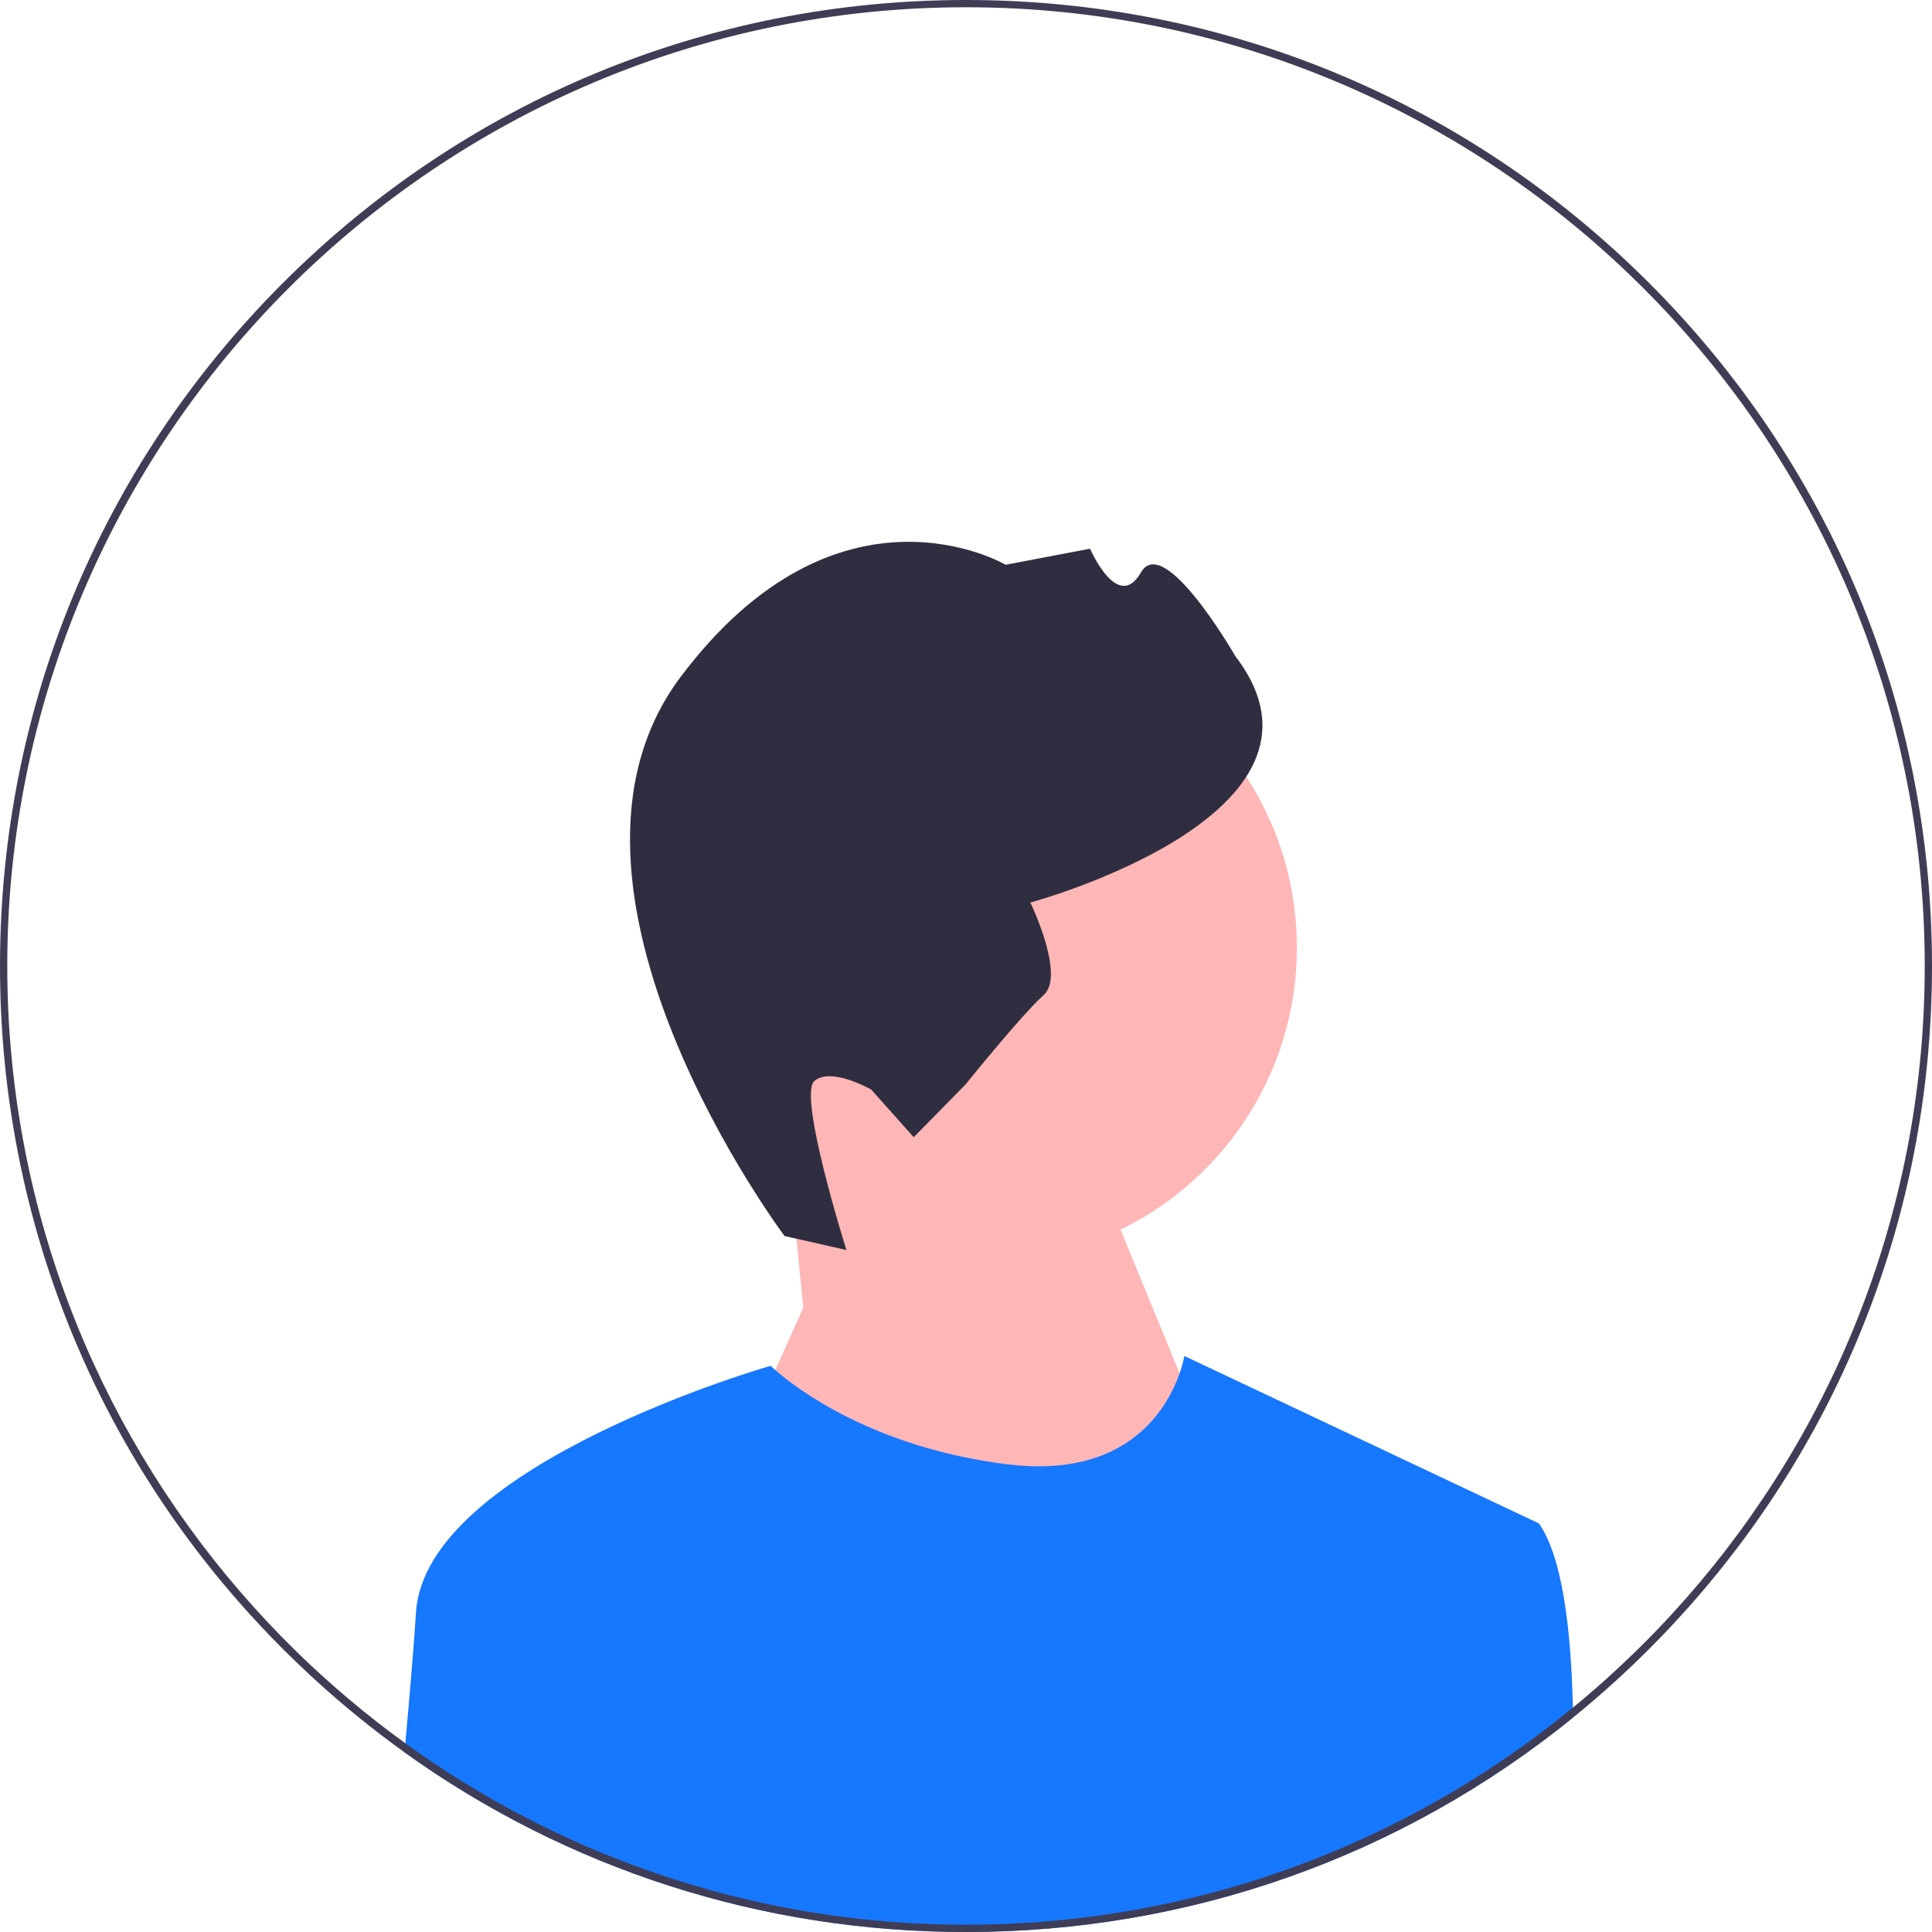
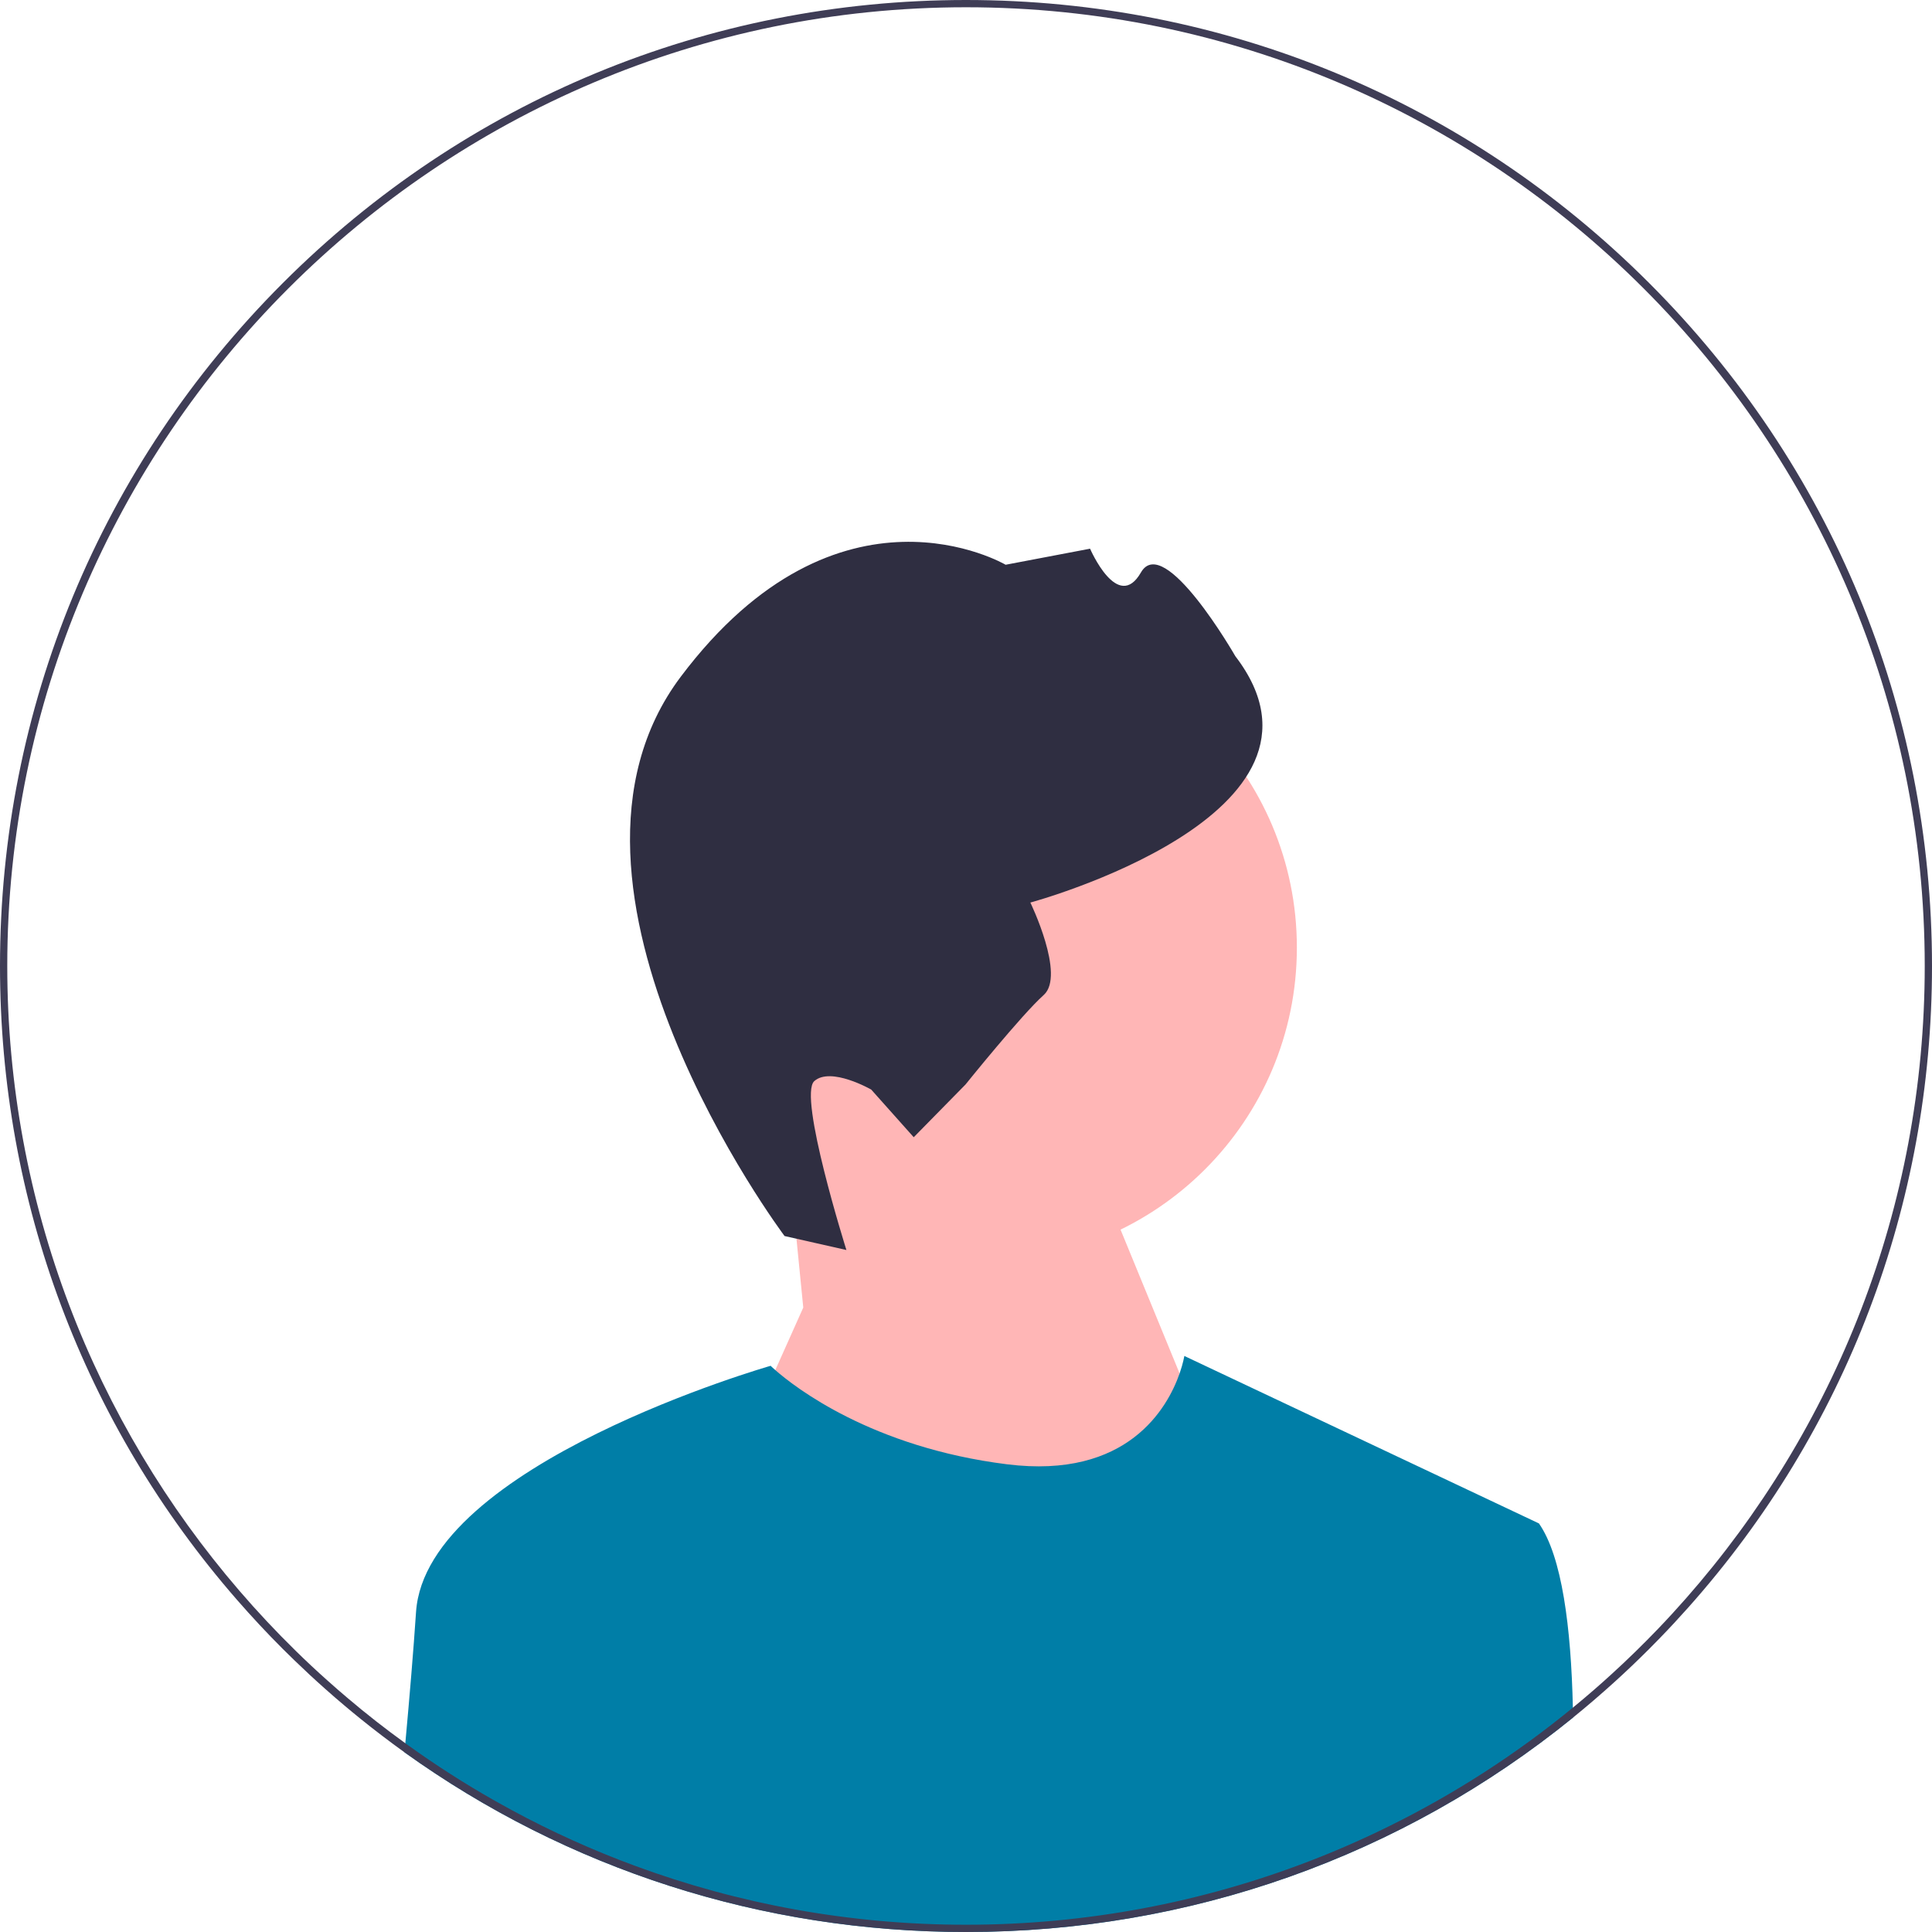
<svg xmlns="http://www.w3.org/2000/svg" width="532" height="532" viewBox="0 0 532 532">
  <circle cx="270.76" cy="260.934" r="86.349" fill="#ffb6b6" />
  <polygon points="221.19 360.052 217.289 320.618 295.19 306.052 341.19 418.052 261.19 510.052 204.19 398.052 221.19 360.052" fill="#ffb6b6" />
  <path d="m216.037,340.357l17.031,3.848s-13.388-42.455-8.844-46.508c4.544-4.053,15.68,2.333,15.68,2.333l11.702,13.12,14.254-14.512s15.475-19.242,21.534-24.646-3.673-25.464-3.673-25.464c0,0,89.892-24.239,56.443-67.84,0,0-19.611-34.185-25.997-23.049-6.386,11.136-14.002-6.55-14.002-6.55l-23.254,4.422s-45.894-27.06-89.453,30.83c-43.559,57.89,28.579,154.016,28.579,154.016h-0Z" fill="#2f2e41" />
-   <path d="m433.16,472.95c-47.19,38.26-105.57,59.05-167.16,59.05-56.24,0-109.81-17.34-154.62-49.48.08-.84.16-1.67.23-2.5,1.19-13,2.25-25.64,2.95-36.12,2.71-40.69,97.64-67.81,97.64-67.81,0,0,.43.43,1.29,1.18,5.24,4.6,26.51,21.28,63.81,25.94,33.26,4.16,44.21-15.57,47.52-25.02,1-2.88,1.3-4.81,1.3-4.81l97.64,46.11c6.37,9.1,8.86,28.7,9.35,50.73.02.91.04,1.81.05,2.73Z" fill="#1677ff" />
+   <path d="m433.16,472.95c-47.19,38.26-105.57,59.05-167.16,59.05-56.24,0-109.81-17.34-154.62-49.48.08-.84.16-1.67.23-2.5,1.19-13,2.25-25.64,2.95-36.12,2.71-40.69,97.64-67.81,97.64-67.81,0,0,.43.43,1.29,1.18,5.24,4.6,26.51,21.28,63.81,25.94,33.26,4.16,44.21-15.57,47.52-25.02,1-2.88,1.3-4.81,1.3-4.81l97.64,46.11c6.37,9.1,8.86,28.7,9.35,50.73.02.91.04,1.81.05,2.73Z" fill="#007ea7" />
  <path d="m454.09,77.91C403.85,27.67,337.05,0,266,0S128.15,27.67,77.91,77.91C27.67,128.15,0,194.95,0,266c0,64.85,23.05,126.16,65.29,174.57,4.03,4.63,8.24,9.14,12.62,13.52,1.03,1.03,2.07,2.06,3.12,3.06,2.8,2.71,5.65,5.36,8.55,7.93,1.76,1.57,3.54,3.11,5.34,4.62,1.41,1.19,2.82,2.36,4.25,3.51.03.03.05.05.08.07,3.97,3.2,8.01,6.28,12.13,9.24,44.81,32.14,98.38,49.48,154.62,49.48,61.59,0,119.97-20.79,167.16-59.05,3.85-3.12,7.62-6.36,11.32-9.71,3.27-2.96,6.47-6.01,9.61-9.15.99-.99,1.98-1.99,2.95-3,2.7-2.78,5.32-5.61,7.88-8.48,43.37-48.72,67.08-110.84,67.08-176.61,0-71.05-27.67-137.85-77.91-188.09Zm10.18,362.21c-2.5,2.84-5.06,5.64-7.68,8.37-4.08,4.25-8.29,8.37-12.64,12.34-1.65,1.52-3.32,3-5.01,4.47-1.92,1.67-3.86,3.31-5.83,4.92-15.53,12.75-32.54,23.75-50.73,32.71-7.19,3.55-14.56,6.78-22.1,9.67-29.29,11.24-61.08,17.4-94.28,17.4-32.04,0-62.76-5.74-91.19-16.24-11.67-4.3-22.95-9.41-33.78-15.26-1.59-.86-3.17-1.73-4.74-2.62-8.26-4.68-16.25-9.79-23.92-15.31-.25-.18-.51-.37-.76-.55-5.46-3.94-10.77-8.09-15.9-12.45-1.88-1.59-3.74-3.2-5.57-4.85-2.98-2.65-5.9-5.38-8.75-8.18-5.4-5.29-10.56-10.8-15.49-16.53C26.09,391.77,2,331.65,2,266,2,120.43,120.43,2,266,2s264,118.43,264,264c0,66.66-24.83,127.62-65.73,174.12Z" fill="#3f3d56" />
</svg>
